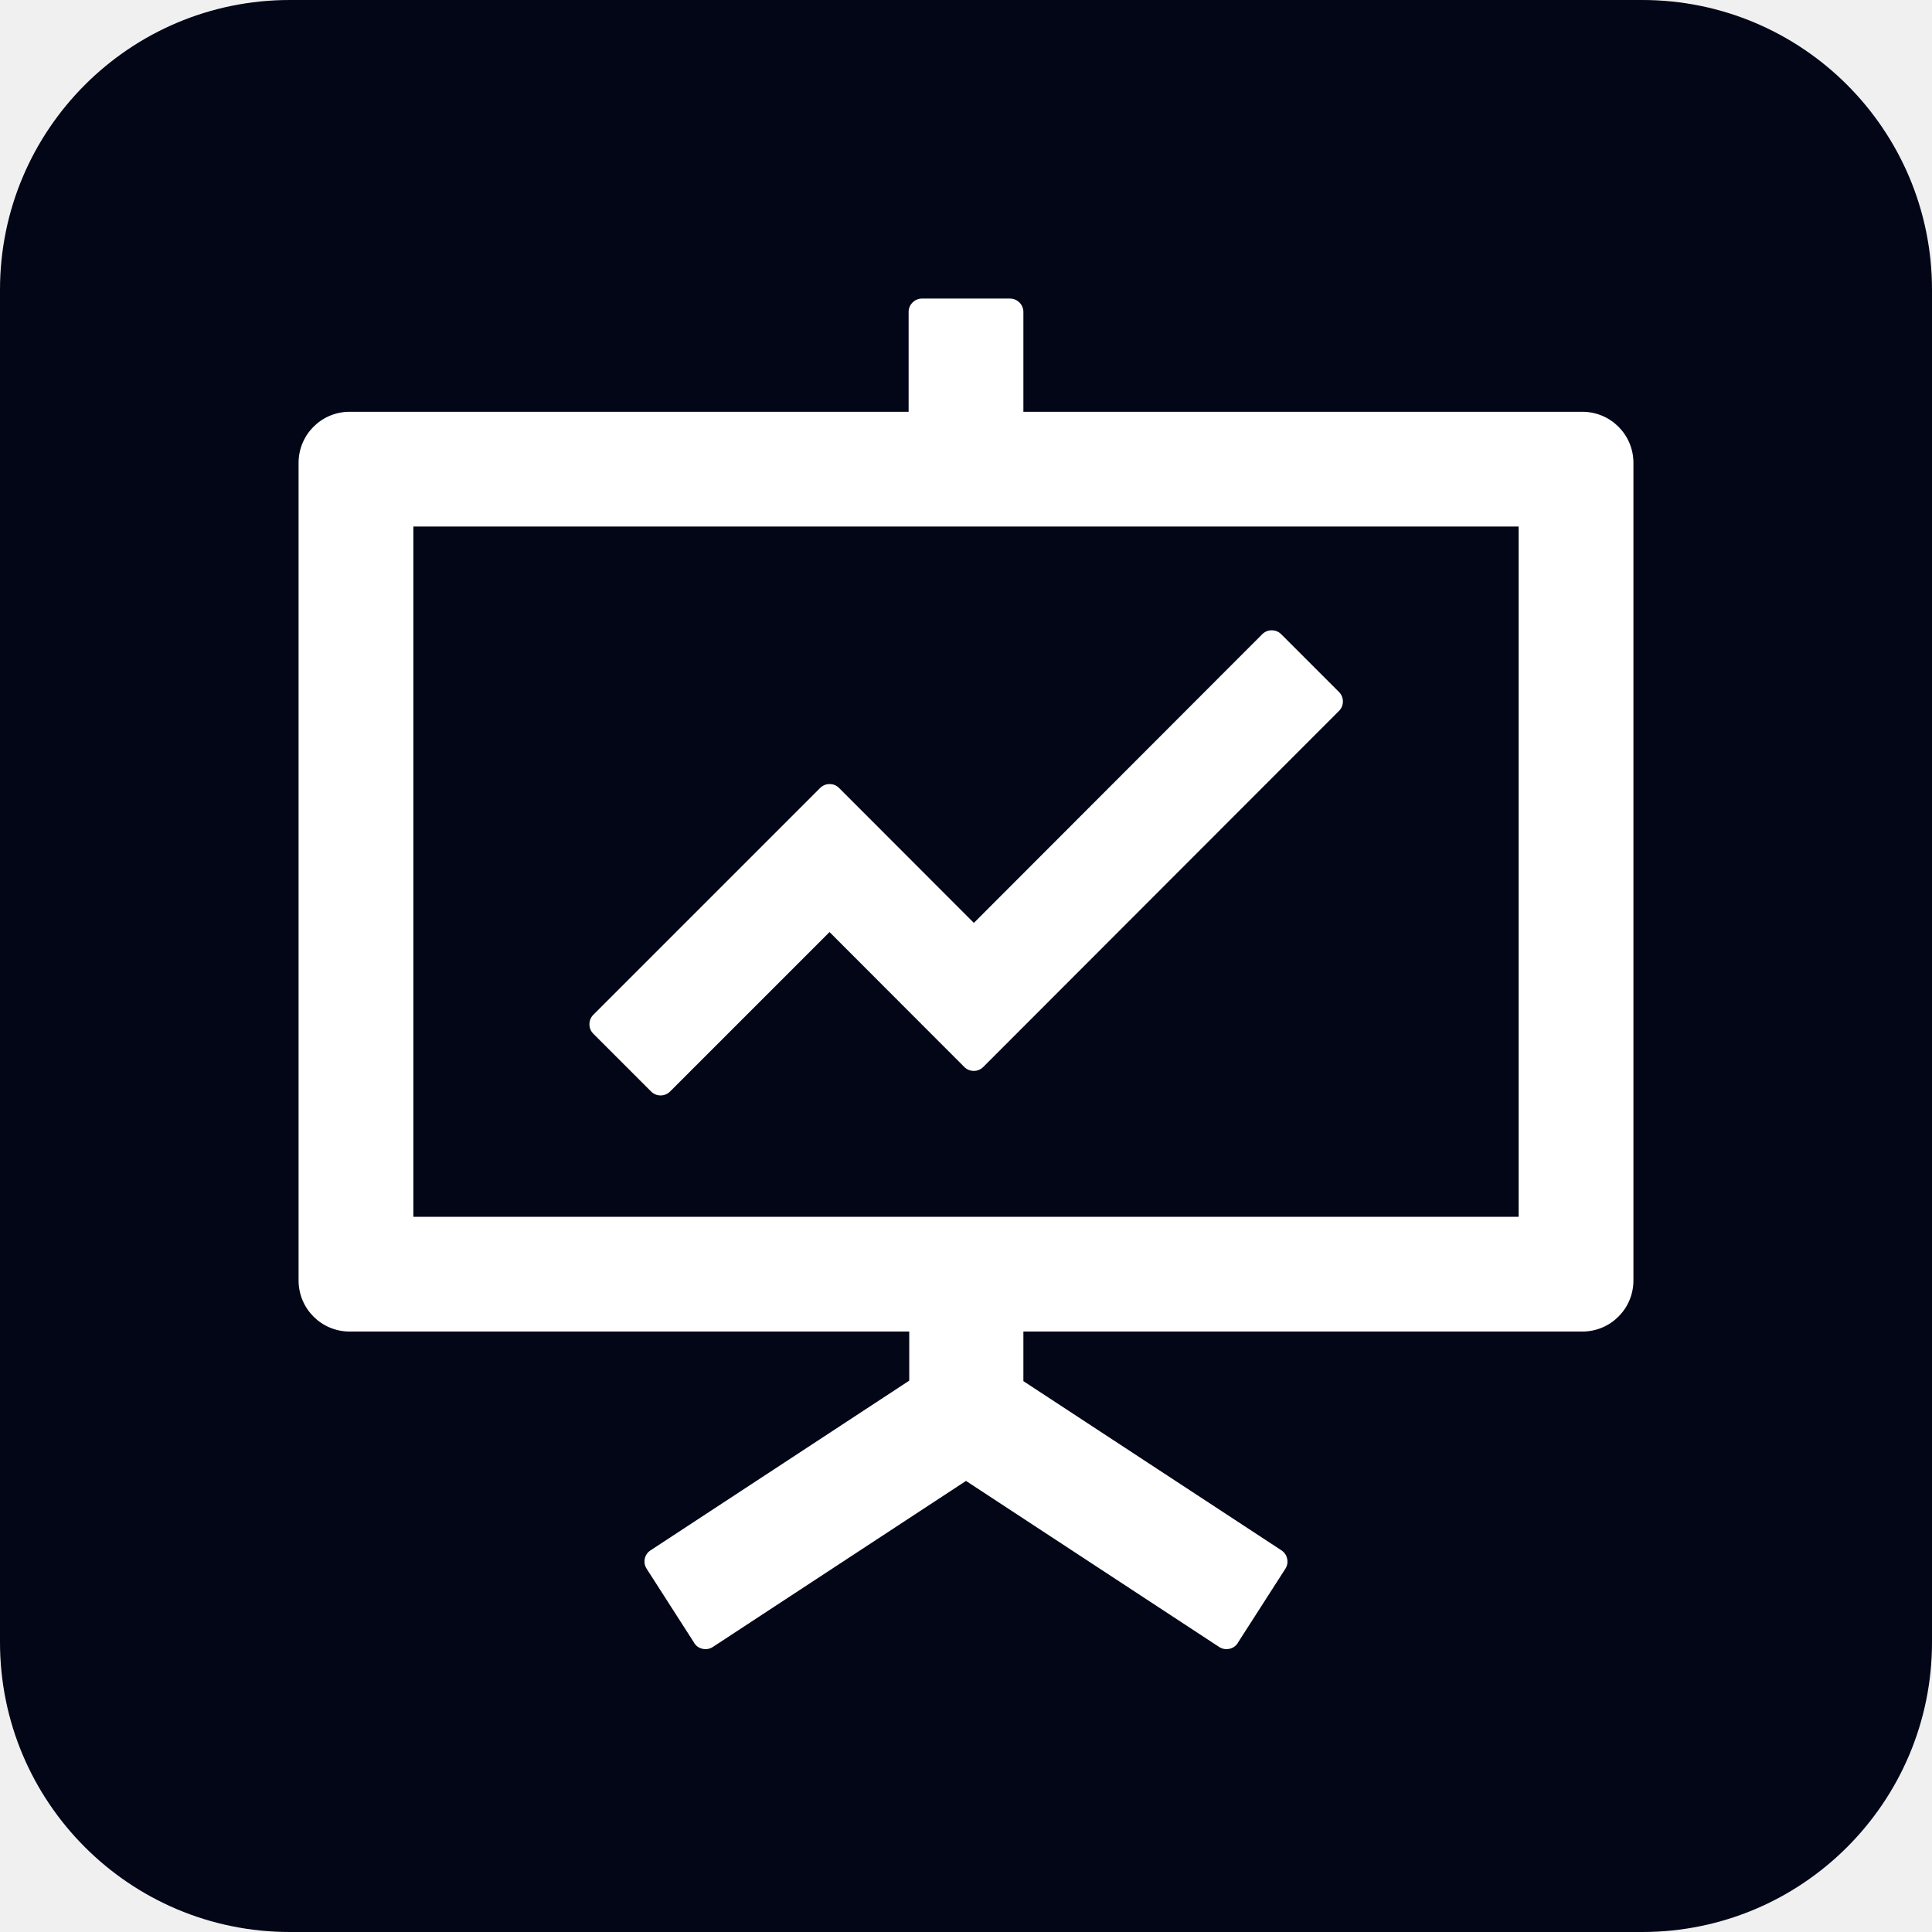
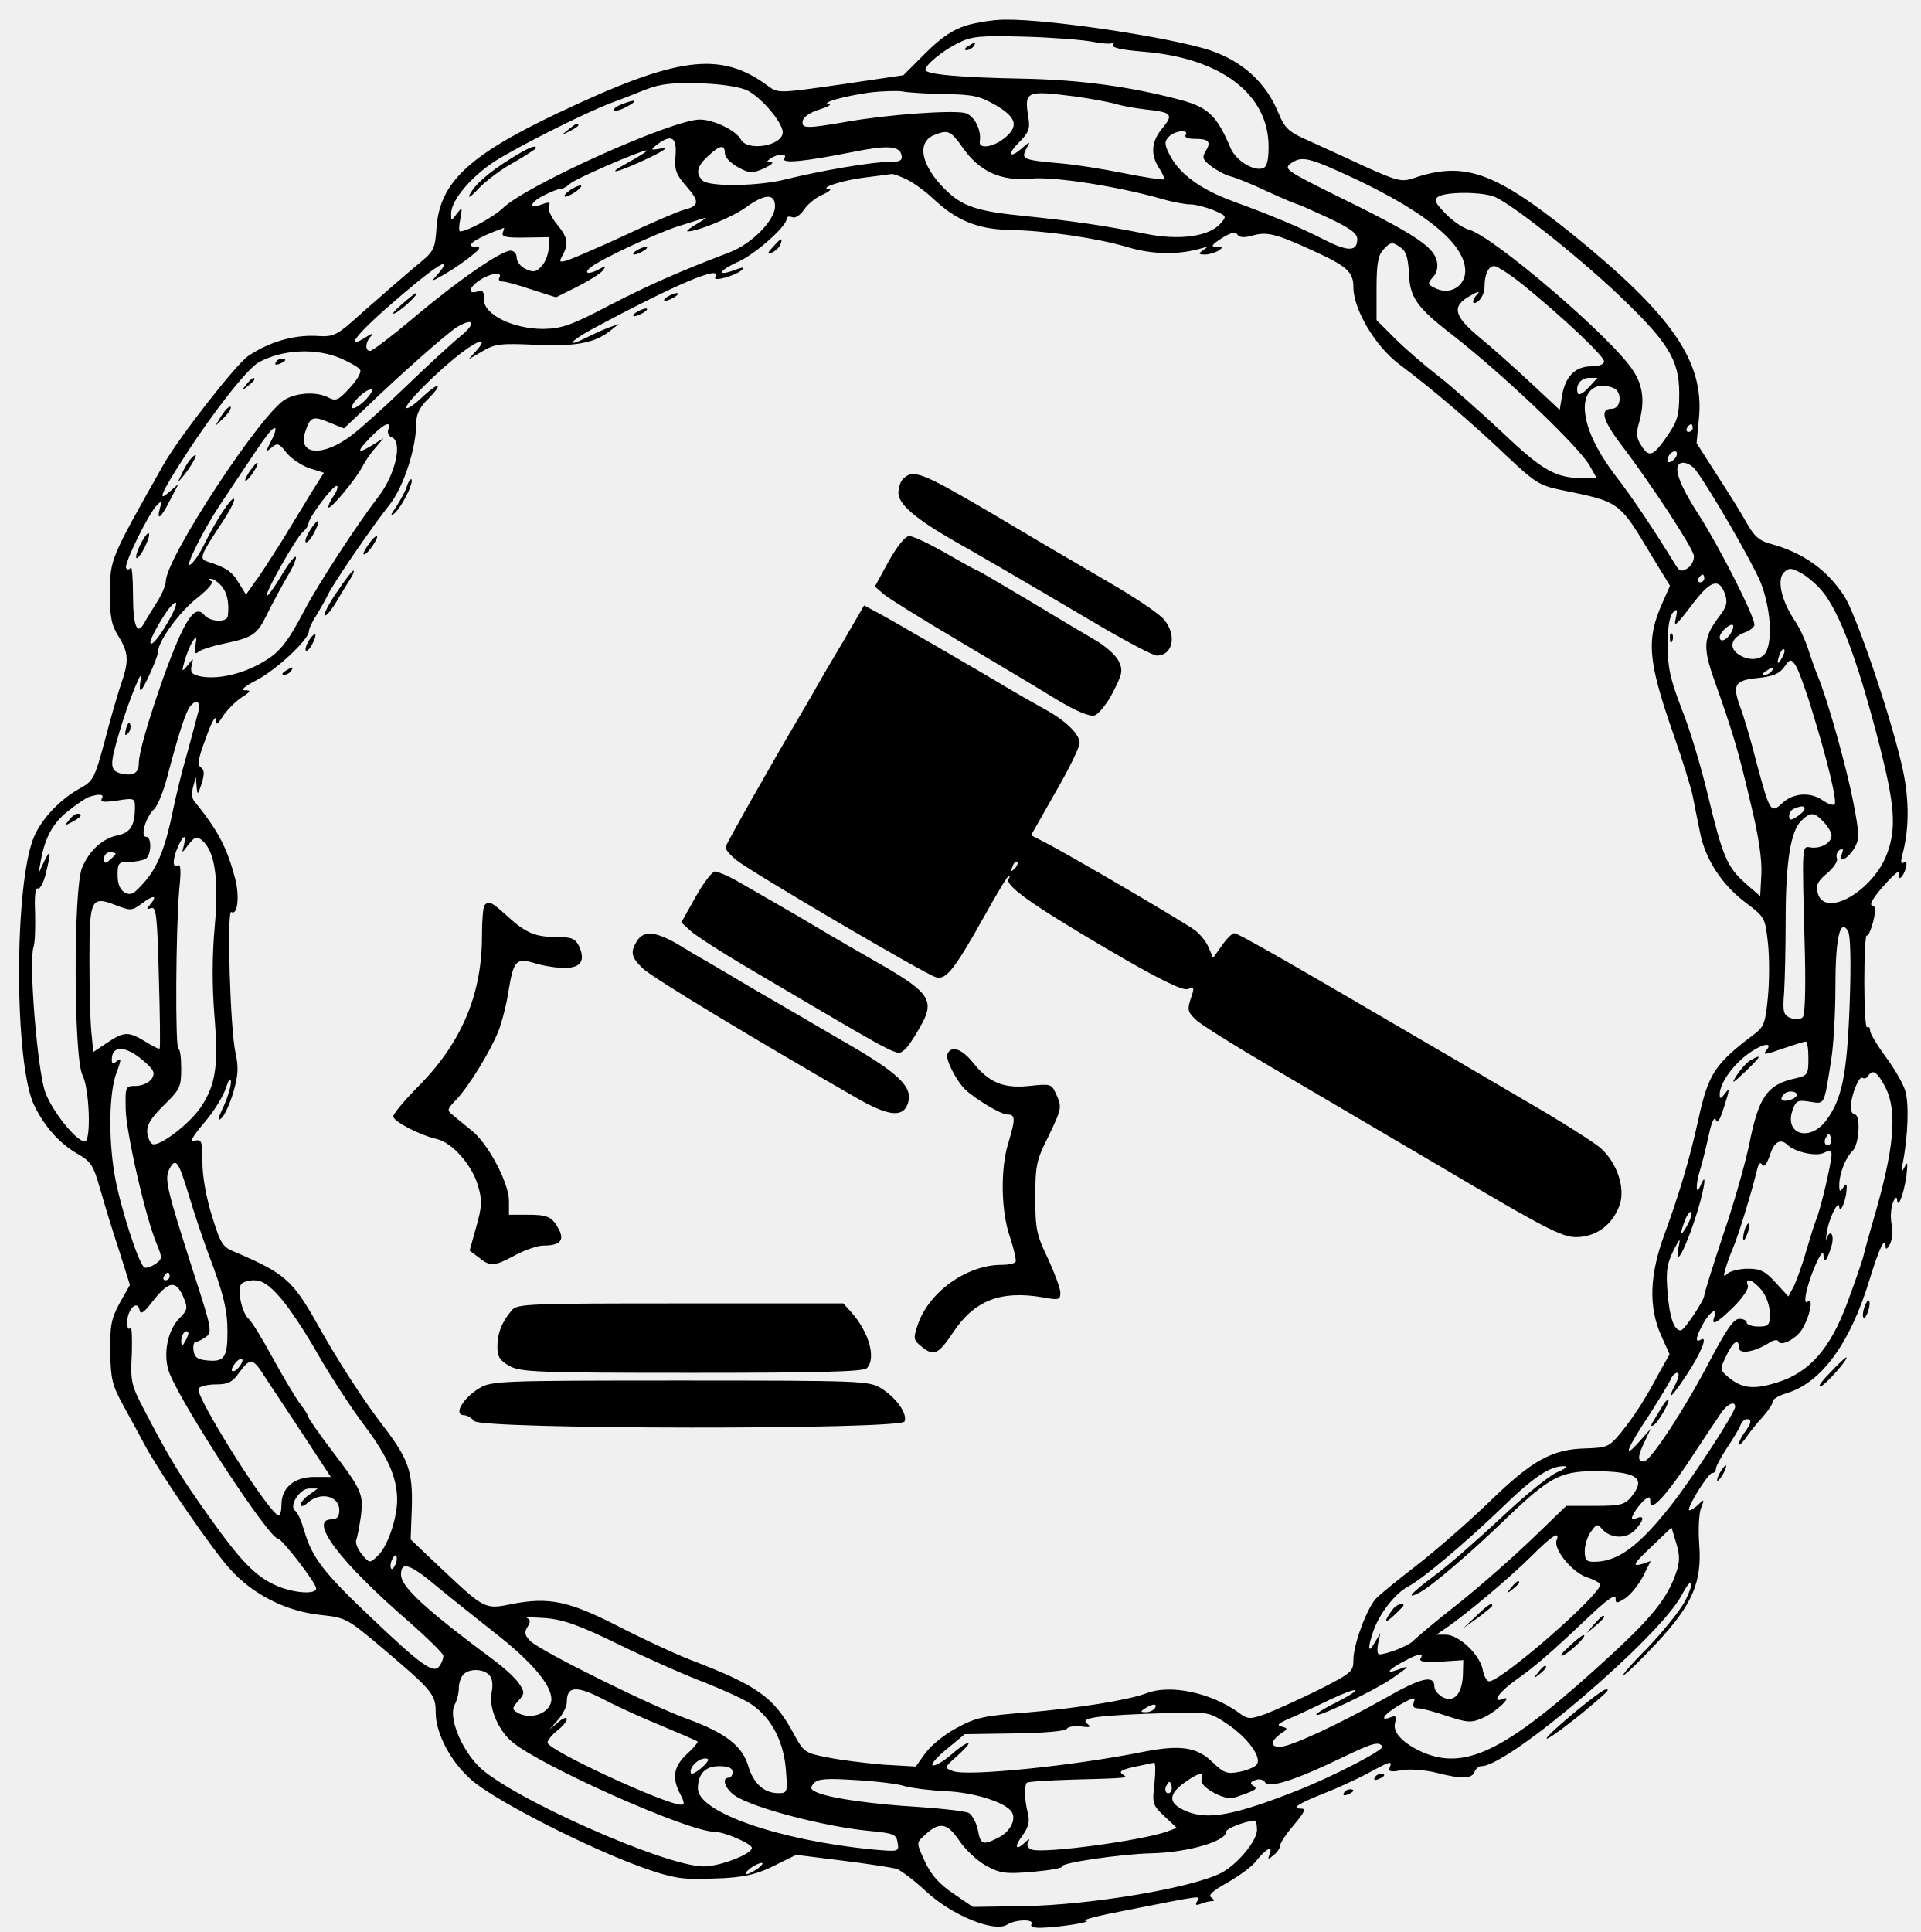
- <svg xmlns="http://www.w3.org/2000/svg" fill="#ffffff" height="40px" viewBox="-102.4 -102.4 1228.80 1228.80" className="icon" version="1.1" p-id="14137" xmlnsXlink="http://www.w3.org/1999/xlink" stroke="#ffffff">
-   <g id="SVGRepo_bgCarrier" stroke-width="0">
-     <rect x="-102.4" y="-102.4" width="1228.80" height="1228.80" rx="184.32" fill="#020617" strokeWidth="0" />
-   </g>
-   <g id="SVGRepo_tracerCarrier" stroke-linecap="round" stroke-linejoin="round" />
-   <g id="SVGRepo_iconCarrier">
-     <defs>
-       <style type="text/css" />
-     </defs>
-     <path d="M312.1 591.5c3.1 3.1 8.2 3.1 11.3 0l101.8-101.8 86.1 86.2c3.1 3.1 8.2 3.1 11.3 0l226.3-226.5c3.1-3.1 3.1-8.2 0-11.3l-36.8-36.8c-3.1-3.1-8.2-3.1-11.3 0L517 485.3l-86.1-86.2c-3.1-3.1-8.2-3.1-11.3 0L275.3 543.4c-3.1 3.1-3.1 8.2 0 11.3l36.8 36.8z" p-id="14138" />
-     <path d="M904 160H548V96c0-4.4-3.6-8-8-8h-56c-4.4 0-8 3.6-8 8v64H120c-17.7 0-32 14.3-32 32v520c0 17.7 14.3 32 32 32h356.4v32L311.6 884.1c-3.7 2.4-4.7 7.3-2.3 11l30.3 47.2v0.1c2.4 3.7 7.4 4.7 11.1 2.3L512 838.9l161.3 105.8c3.7 2.4 8.7 1.4 11.1-2.3v-0.1l30.3-47.2c2.4-3.7 1.3-8.6-2.3-11L548 776.3V744h356c17.7 0 32-14.3 32-32V192c0-17.7-14.3-32-32-32z m-40 512H160V232h704v440z" p-id="14139" />
+ <svg xmlns="http://www.w3.org/2000/svg" version="1.0" width="498pt" height="501pt" viewBox="0 0 498 501" preserveAspectRatio="xMidYMid meet">
+   <g transform="translate(0,501) scale(0.1,-0.1)" fill="#000000" stroke="none">
+     <path d="M2506 4944 c-35 -11 -65 -31 -106 -72 l-57 -57 -162 -24 c-162 -23 -163 -23 -189 -4 -124 92 -235 77 -547 -71 -231 -110 -305 -180 -313 -298 -4 -56 -6 -60 -56 -100 -28 -24 -86 -74 -129 -112 -77 -69 -78 -70 -130 -67 -58 2 -119 -16 -173 -52 -33 -23 -179 -210 -220 -282 -138 -244 -138 -245 -139 -330 0 -66 4 -86 23 -116 26 -43 27 -63 5 -126 -9 -26 -28 -93 -42 -147 -25 -92 -29 -101 -61 -119 -52 -28 -99 -77 -120 -123 -54 -117 -54 -599 0 -703 28 -56 66 -97 111 -123 35 -20 41 -29 59 -92 11 -39 33 -111 49 -159 l28 -89 -26 -46 c-22 -41 -26 -58 -25 -127 1 -71 5 -87 34 -140 18 -33 44 -80 57 -105 43 -78 170 -263 218 -317 59 -67 147 -112 238 -121 64 -7 68 -9 159 -86 130 -110 138 -120 138 -167 0 -54 39 -128 93 -175 56 -49 268 -159 412 -215 86 -33 123 -42 170 -41 110 0 150 7 205 35 l55 27 120 -15 c65 -8 128 -18 140 -21 11 -4 46 -30 77 -59 67 -62 177 -107 210 -86 22 14 72 15 63 1 -4 -6 7 -10 27 -9 47 1 137 16 113 18 -11 2 36 14 105 27 203 40 194 39 185 24 -6 -10 -4 -12 9 -7 10 4 23 7 29 7 8 0 7 3 -1 9 -10 6 2 17 41 39 30 17 63 41 73 54 26 33 46 44 37 21 -6 -16 -5 -16 10 -4 9 7 17 19 17 25 0 7 16 31 36 54 28 34 32 42 18 42 -27 0 -7 13 61 40 33 13 84 36 113 52 60 32 63 33 56 14 -4 -10 3 -12 33 -6 21 3 60 0 88 -7 66 -17 92 -16 99 2 3 8 11 15 18 15 71 0 462 335 519 443 28 53 36 39 9 -15 -12 -23 -56 -78 -98 -122 -43 -43 -70 -75 -61 -70 9 5 48 43 87 85 91 98 116 156 109 252 -3 38 -1 80 4 95 10 26 10 26 -10 7 -12 -10 -21 -14 -21 -10 0 15 51 95 60 95 6 0 10 5 10 11 0 6 13 30 28 53 15 22 31 49 35 58 3 10 11 18 17 18 14 0 12 -11 -5 -34 -8 -11 -15 -24 -15 -30 0 -6 7 1 17 14 9 14 29 39 44 55 15 17 27 35 26 40 -1 6 16 16 39 23 89 28 163 130 213 295 23 76 40 112 41 87 0 -11 3 -11 11 3 6 10 8 33 5 51 -4 18 -2 44 3 57 5 13 10 17 11 9 1 -28 17 11 24 60 4 34 3 40 -4 25 -9 -18 -10 -17 -6 5 15 76 17 160 7 192 -6 19 -29 59 -51 88 -22 30 -40 60 -40 67 0 8 -3 12 -8 9 -4 -2 -7 51 -7 119 0 68 3 121 6 119 4 -2 11 14 17 36 7 30 7 40 -3 42 -8 2 5 23 32 53 25 28 42 42 39 32 -3 -10 -2 -16 3 -13 5 3 11 15 14 26 3 13 1 18 -6 13 -7 -4 -8 2 -4 18 20 72 19 156 -3 244 -33 138 -118 385 -147 429 -44 68 -106 112 -188 135 -32 8 -45 20 -64 53 -13 24 -48 80 -78 126 l-53 83 6 63 c15 148 -69 269 -331 481 -201 161 -279 188 -412 142 -28 -9 -41 -6 -125 32 -51 24 -118 54 -148 68 -48 21 -58 31 -74 69 -32 79 -92 134 -176 163 -98 33 -419 82 -535 80 -27 0 -72 -7 -99 -15z m326 -42 c26 -5 50 -7 54 -3 4 3 4 1 1 -5 -4 -8 20 -13 78 -18 201 -16 325 -110 325 -246 0 -35 -4 -52 -14 -56 -24 -9 -70 19 -84 51 -38 89 -59 108 -142 129 -129 33 -252 49 -395 52 -163 3 -255 11 -255 23 0 13 45 50 86 70 34 17 56 19 169 16 72 -2 151 -8 177 -13z m-893 -127 c36 -18 91 -83 91 -108 0 -35 -92 -51 -109 -18 -13 23 -70 51 -106 51 -71 0 -447 -169 -510 -229 -25 -24 -93 -61 -112 -61 -3 0 -3 15 1 33 5 30 5 31 -9 13 -15 -20 -15 -20 -15 0 0 34 50 94 112 135 63 40 236 127 303 152 22 8 63 24 90 35 40 15 68 18 143 16 56 -2 104 -10 121 -19z m511 -9 c74 -1 91 -5 133 -29 54 -32 60 -55 21 -86 -29 -23 -66 -28 -63 -8 5 30 -14 67 -38 74 -35 8 -199 -4 -303 -22 -110 -19 -122 -19 -118 2 2 10 20 22 43 29 22 7 33 13 25 14 -24 3 40 21 105 30 33 4 71 5 85 3 14 -3 63 -6 110 -7z m337 -6 c43 -6 92 -15 108 -20 17 -5 51 -11 78 -14 66 -7 71 -13 42 -48 -29 -34 -32 -68 -9 -104 9 -13 15 -27 12 -29 -2 -2 -49 5 -104 16 -54 11 -126 22 -159 25 -102 9 -107 11 -94 37 12 21 11 21 -8 5 -34 -31 -43 -20 -11 12 26 26 30 36 25 66 -11 68 -6 70 120 54z m-290 -133 c43 -62 100 -88 179 -80 61 5 222 -20 338 -53 27 -8 60 -14 73 -14 13 0 40 -7 60 -15 35 -15 35 -16 18 -35 -30 -34 -109 -44 -195 -26 -105 21 -188 33 -314 46 -123 12 -160 25 -204 68 -63 62 -76 123 -29 142 36 14 42 12 74 -33z m578 33 c-4 -6 6 -10 23 -10 37 0 44 -7 29 -32 -10 -16 -8 -22 13 -38 14 -11 36 -23 50 -27 14 -3 58 -21 98 -40 39 -18 75 -33 78 -33 2 0 38 -16 79 -35 57 -27 75 -40 75 -55 0 -33 -24 -33 -87 -1 -60 31 -134 62 -238 100 -78 29 -132 67 -158 113 -17 31 -18 40 -7 52 14 17 55 22 45 6z m-1323 -54 c-3 -37 1 -48 28 -79 35 -40 34 -51 -6 -61 -15 -4 -83 -33 -153 -66 -69 -32 -137 -61 -149 -65 -21 -6 -23 -5 -13 13 17 31 13 47 -15 81 -14 17 -24 38 -20 46 4 11 0 12 -19 5 -36 -14 -31 6 7 24 17 9 36 16 41 16 6 0 18 6 26 14 16 14 183 86 198 86 4 -1 -17 -14 -47 -31 -67 -36 -30 -28 54 12 41 20 51 28 31 24 -28 -5 -29 -4 -11 10 37 28 52 20 48 -29z m128 6 c0 -10 15 -25 33 -35 31 -17 37 -17 68 -4 19 9 27 16 19 16 -13 1 -13 2 0 11 21 13 43 12 34 -1 -8 -14 53 -8 178 17 89 18 121 16 126 -8 3 -15 -4 -18 -35 -18 -42 0 -177 -23 -265 -45 -70 -18 -199 -20 -216 -3 -19 19 -14 37 14 63 32 30 44 31 44 7z m1635 -66 c187 -89 285 -170 285 -239 0 -38 -38 -62 -74 -46 -24 11 -25 13 -10 30 11 12 14 27 10 43 -9 38 -62 72 -275 176 -112 56 -121 62 -105 75 30 22 46 18 169 -39z m-1162 -2 c18 -9 48 -31 67 -49 59 -56 115 -79 194 -81 100 -2 229 -21 311 -45 66 -20 136 -20 194 -2 14 4 14 3 1 -6 -13 -9 -12 -11 5 -11 11 0 27 5 35 10 12 8 12 10 -5 10 -16 0 -13 5 13 22 24 15 36 18 41 10 5 -8 17 -9 39 -3 37 11 61 5 157 -39 88 -40 105 -55 105 -95 0 -57 56 -152 118 -199 87 -65 190 -153 278 -237 74 -70 87 -78 140 -89 156 -32 152 -28 238 -172 l47 -77 -19 -43 c-43 -96 -39 -150 28 -342 23 -65 45 -137 50 -160 4 -22 13 -65 19 -95 14 -71 58 -137 120 -183 48 -36 49 -39 56 -103 4 -36 4 -99 0 -140 -6 -65 -10 -77 -33 -95 -104 -78 -121 -103 -147 -221 -22 -102 -51 -198 -88 -299 -39 -105 -42 -189 -9 -263 l22 -49 -26 -46 c-38 -72 -65 -113 -100 -157 -31 -37 -35 -39 -91 -41 -88 -2 -139 -30 -252 -140 -55 -53 -140 -127 -188 -164 -48 -37 -96 -76 -105 -86 -24 -27 -58 -119 -58 -158 0 -31 -4 -34 -92 -79 -51 -25 -113 -53 -137 -62 -40 -14 -45 -14 -70 5 -72 51 -177 73 -238 49 -47 -18 -181 -39 -312 -50 -108 -8 -131 -13 -180 -40 -31 -16 -67 -46 -81 -65 l-25 -35 -85 5 c-47 4 -112 12 -145 19 -58 11 -61 14 -87 62 -51 94 -93 124 -268 191 -41 16 -125 55 -187 87 -127 65 -179 76 -273 58 -73 -15 -72 -15 -186 92 l-79 75 3 80 c3 95 -8 127 -71 210 -55 71 -122 175 -176 272 -62 110 -84 129 -211 183 -33 13 -38 22 -60 93 -15 48 -25 103 -25 140 0 55 -2 60 -20 56 -14 -4 -7 9 25 47 25 29 50 70 56 90 7 21 12 28 13 16 0 -11 -8 -40 -19 -64 -15 -31 -16 -40 -6 -31 8 6 22 37 31 67 13 45 14 65 6 102 -14 60 -23 374 -11 366 16 -10 22 40 10 86 -21 81 -44 125 -108 204 -4 6 -5 21 -1 35 l7 25 2 -25 c2 -23 3 -22 13 8 8 26 7 36 -2 42 -10 6 -7 23 13 76 13 38 25 60 26 49 0 -17 3 -16 19 9 10 15 32 37 47 47 25 16 26 19 9 19 -12 0 -1 10 30 26 52 27 134 104 136 126 0 7 9 27 20 43 10 17 23 39 28 50 12 27 114 177 162 237 37 48 69 147 69 216 0 18 10 38 30 57 16 16 28 31 25 34 -3 2 -21 -11 -40 -29 -19 -18 -37 -31 -41 -28 -7 8 82 97 144 144 48 36 68 38 36 3 l-19 -21 36 21 c32 19 47 21 135 17 105 -5 155 4 195 35 l24 19 -25 -9 c-14 -5 -40 -17 -58 -26 -55 -28 -46 -11 11 20 219 118 344 171 322 136 -7 -13 55 5 69 19 8 8 3 8 -18 0 -48 -18 -43 -2 6 20 45 19 128 93 128 112 0 6 6 8 14 5 9 -4 21 5 31 19 9 14 31 32 48 39 18 8 25 15 17 15 -29 2 36 23 95 30 33 4 64 8 68 9 4 0 22 -6 40 -15z m1522 -44 c42 -16 212 -150 322 -254 129 -123 158 -169 158 -256 0 -56 -4 -71 -30 -109 -37 -54 -48 -59 -68 -27 -13 19 -14 32 -7 57 16 55 12 97 -14 137 -52 83 -366 352 -428 367 -14 4 -41 22 -59 41 -28 29 -31 36 -19 44 20 13 112 13 145 0z m-1865 -25 c0 -36 -60 -97 -117 -119 -136 -52 -208 -84 -313 -138 -99 -52 -123 -60 -171 -61 -78 0 -154 37 -154 76 1 21 -3 26 -17 21 -26 -8 -22 11 7 30 27 18 60 22 50 6 -3 -5 0 -10 8 -10 7 0 42 -9 76 -21 l63 -20 54 27 c30 15 60 34 67 42 10 13 9 14 -11 3 -26 -14 -40 -10 -20 6 30 23 170 88 229 107 24 7 53 17 64 20 11 4 4 -2 -15 -13 -19 -11 -31 -20 -27 -21 24 -1 117 37 151 62 50 36 76 37 76 3z m-706 -68 c-4 -11 9 -14 58 -13 l63 1 -2 -29 c-1 -16 -9 -37 -19 -47 -13 -14 -20 -16 -40 -7 -13 6 -24 19 -24 30 0 10 -7 18 -16 18 -25 0 -140 -80 -251 -174 -56 -47 -107 -86 -113 -86 -14 0 -13 23 3 39 6 8 0 6 -15 -4 -53 -33 -28 3 50 72 121 107 190 154 135 89 -16 -17 -14 -17 22 4 22 13 53 34 68 47 23 18 25 23 11 23 -34 0 2 24 73 49 1 1 0 -5 -3 -12z m2330 -40 c13 -9 18 -28 20 -65 2 -63 20 -89 112 -160 130 -101 328 -289 357 -340 l18 -32 -33 0 c-73 0 -107 19 -211 118 -57 53 -132 120 -167 147 -36 28 -86 71 -112 97 l-48 48 0 82 c0 62 4 86 17 100 19 21 24 22 47 5z m314 -94 c101 -82 212 -186 212 -200 0 -8 -13 -13 -33 -13 -42 0 -68 -27 -76 -77 l-6 -36 -76 71 c-42 39 -101 92 -133 118 -66 55 -72 80 -23 107 17 10 26 13 20 6 -18 -18 -16 -34 2 -19 8 7 15 23 15 35 0 33 10 55 25 55 8 0 40 -21 73 -47z m-2755 -136 c-21 -17 -83 -74 -138 -127 -55 -53 -119 -111 -142 -128 -75 -58 -143 -53 -121 9 13 39 20 41 63 23 l37 -15 52 49 c93 90 211 194 240 213 46 28 52 10 9 -24z m-310 -56 c25 -11 48 -24 51 -30 4 -6 -8 -27 -27 -47 -29 -32 -36 -35 -55 -25 -29 15 -77 14 -111 -4 -60 -31 -311 -412 -311 -473 0 -9 -10 -33 -22 -52 -12 -19 -27 -43 -33 -54 -19 -36 -30 -11 -30 71 0 44 -3 77 -6 71 -4 -6 -9 -6 -12 -1 -6 10 58 141 80 163 13 13 14 13 8 -7 -10 -37 3 -26 26 20 l22 42 -22 -19 c-35 -32 -24 -5 39 92 74 115 163 228 192 243 62 33 147 37 211 10z m3236 -77 c-13 -14 -25 -20 -27 -14 -7 20 7 40 29 40 l22 0 -24 -26z m65 0 c24 -9 21 -54 -4 -54 -31 0 -24 -29 22 -90 81 -106 188 -270 191 -291 1 -12 -6 -26 -17 -33 -15 -9 -20 -8 -30 8 -55 90 -116 181 -153 228 -55 72 -82 132 -83 180 0 47 30 69 74 52z m-3236 -31 c-15 -15 -30 -24 -34 -21 -8 8 32 48 48 48 7 0 0 -12 -14 -27z m59 -77 c-3 -8 1 -17 9 -20 29 -11 10 -97 -36 -156 -52 -67 -155 -225 -189 -290 -49 -93 -68 -115 -120 -143 -51 -27 -109 -39 -151 -31 -22 5 -27 10 -23 28 5 21 5 21 -10 1 -16 -19 -16 -18 -8 12 5 17 14 40 21 50 10 16 11 14 7 -10 -3 -20 -1 -25 8 -17 6 5 36 15 66 21 75 16 86 23 112 77 13 26 36 69 51 95 16 26 26 50 23 53 -3 3 -20 -19 -38 -50 -18 -30 -35 -53 -37 -51 -6 6 76 151 93 165 8 7 15 17 15 22 0 15 62 98 73 98 5 0 2 -12 -8 -26 -9 -14 -15 -27 -13 -30 6 -5 72 75 88 106 7 14 22 36 34 49 l21 25 -27 -17 c-42 -26 -45 -20 -8 18 35 36 56 46 47 21z m3383 4 c0 -5 -5 -10 -11 -10 -5 0 -7 5 -4 10 3 6 8 10 11 10 2 0 4 -4 4 -10z m-3686 -32 c-16 -31 -16 -32 0 -19 15 13 20 12 39 -13 12 -15 39 -33 59 -40 l38 -12 -33 -52 c-17 -29 -52 -85 -76 -125 -25 -39 -55 -87 -69 -105 l-24 -34 -19 31 c-17 29 -34 40 -82 55 -21 7 -17 17 41 104 19 29 32 55 29 58 -6 7 -48 -57 -79 -121 -12 -24 -28 -47 -36 -50 -12 -5 36 92 78 155 9 14 36 54 60 90 61 92 74 109 83 110 4 0 0 -15 -9 -32z m3644 -40 c-2 -6 -10 -14 -16 -16 -7 -2 -10 2 -6 12 7 18 28 22 22 4z m48 -35 c36 -46 148 -240 170 -293 25 -63 32 -147 14 -181 -12 -22 -47 -24 -74 -4 -23 18 -15 42 19 55 14 5 25 14 25 20 0 23 -90 200 -143 283 -58 89 -72 137 -41 137 9 0 23 -8 30 -17z m329 -315 c46 -55 93 -181 150 -403 39 -154 43 -211 20 -276 -35 -99 -164 -173 -181 -104 -5 19 0 30 24 50 17 14 29 32 26 39 -3 8 0 17 7 22 9 5 10 2 6 -10 -11 -27 15 -14 33 16 13 23 12 37 -4 120 -18 91 -66 263 -91 323 -7 17 -18 48 -25 70 -7 22 -22 56 -35 75 -35 52 -47 106 -29 125 13 13 19 13 43 0 16 -8 41 -29 56 -47z m-305 32 c0 -5 -5 -10 -11 -10 -5 0 -7 5 -4 10 3 6 8 10 11 10 2 0 4 -4 4 -10z m-3846 -19 c15 -17 21 -44 17 -78 -2 -18 -46 -16 -61 2 -25 30 -52 -12 -107 -164 -39 -111 -63 -194 -63 -221 0 -25 -15 -33 -46 -26 -30 8 -30 22 -3 112 23 78 63 175 54 132 -3 -16 -3 -28 0 -28 6 0 45 86 45 100 0 27 55 103 101 139 30 24 44 41 37 44 -7 3 -8 6 -2 6 6 1 18 -7 28 -18z m3900 -22 c7 -22 4 -33 -17 -60 -39 -52 -41 -77 -12 -160 50 -141 63 -185 94 -317 22 -89 31 -151 29 -189 l-3 -57 -38 33 c-48 43 -59 69 -97 226 -17 72 -47 173 -68 225 -30 78 -37 108 -37 167 0 48 5 76 14 85 11 11 12 8 7 -16 -6 -24 1 -18 40 33 50 67 72 74 88 30z m-4039 -73 c-25 -43 -45 -65 -45 -51 0 10 32 67 49 88 26 31 23 9 -4 -37z m4055 -26 c-11 -20 -30 -28 -30 -12 0 11 22 32 32 32 5 0 4 -9 -2 -20z m131 -67 c-12 -20 -14 -14 -5 12 4 9 9 14 11 11 3 -2 0 -13 -6 -23z m77 -131 c41 -132 67 -240 60 -248 -4 -3 -17 1 -30 10 -32 23 -77 20 -105 -6 -31 -29 -33 -24 -68 106 -14 56 -33 120 -42 143 -21 58 -14 69 47 75 38 4 55 11 67 28 15 21 17 22 29 6 7 -10 26 -61 42 -114z m-103 98 c-3 -5 -12 -10 -18 -10 -7 0 -6 4 3 10 19 12 23 12 15 0z m-4081 -107 c-4 -16 -17 -64 -29 -108 -13 -44 -28 -107 -35 -140 -20 -100 -40 -152 -75 -192 -28 -32 -36 -36 -52 -27 -12 7 -18 23 -18 45 0 31 3 34 30 34 17 0 36 4 43 8 15 10 16 57 1 57 -16 0 -1 51 20 71 10 9 25 47 35 85 27 103 47 167 59 182 17 21 28 13 21 -15z m-250 -224 c-5 -9 6 -10 40 -5 43 7 46 6 46 -16 0 -48 -11 -67 -44 -74 -40 -8 -74 -39 -93 -84 -23 -53 -22 -494 1 -538 18 -34 23 -172 6 -172 -22 0 -86 80 -103 129 -20 57 -43 339 -30 375 4 12 5 52 4 90 -2 43 1 66 7 62 5 -3 15 14 21 39 14 57 13 67 -5 30 l-14 -30 6 34 c11 60 32 98 71 128 21 17 45 33 53 36 26 9 42 8 34 -4z m4416 -27 c0 -4 -9 -13 -20 -20 -16 -10 -20 -10 -20 2 0 8 6 17 13 19 19 8 27 8 27 -1z m50 -34 c11 -12 20 -27 20 -34 0 -19 -25 -34 -51 -32 -27 3 -26 24 -18 -279 2 -94 0 -156 -6 -161 -6 -6 -19 -6 -31 -2 -19 8 -21 15 -17 67 2 32 4 117 4 188 0 150 13 229 40 256 24 24 34 24 59 -3z m-4253 -60 c-6 -22 -6 -22 12 2 16 20 21 22 35 11 33 -28 44 -98 33 -223 -7 -77 -7 -154 -1 -230 11 -131 4 -180 -35 -239 -29 -43 -106 -102 -125 -96 -6 2 -12 15 -14 29 -2 20 8 37 42 71 43 42 46 48 46 96 0 28 -3 51 -7 51 -9 0 -7 312 2 414 5 48 4 66 -4 62 -14 -9 -14 16 1 49 14 31 22 33 15 3z m-177 -22 c0 -2 -7 -9 -15 -16 -12 -10 -15 -10 -15 4 0 9 7 16 15 16 8 0 15 -2 15 -4z m90 -131 c-11 -13 -10 -14 2 -10 13 5 16 -19 20 -177 3 -101 4 -185 2 -187 -2 -2 -18 6 -37 18 -44 27 -56 26 -99 -3 l-36 -24 -5 52 c-3 28 -5 113 -5 189 0 157 4 165 70 139 37 -14 40 -14 66 5 30 23 42 22 22 -2z m4407 -259 c-7 -185 -20 -247 -62 -303 -44 -56 -110 -33 -85 31 8 22 13 24 44 19 39 -6 36 -12 55 108 6 36 11 121 11 188 0 128 12 182 33 146 6 -12 8 -79 4 -189z m-107 -140 c0 -42 -2 -45 -32 -52 -75 -16 -97 -47 -122 -174 -10 -47 -39 -151 -67 -232 -27 -81 -49 -152 -49 -157 0 -13 -52 -91 -61 -91 -17 0 -29 32 -34 96 -5 57 -2 76 14 109 18 36 20 37 14 10 -10 -53 13 -15 41 68 25 74 36 140 16 92 -12 -28 -13 3 -1 41 5 16 15 55 22 88 8 37 15 52 19 42 4 -12 11 0 22 36 14 43 14 49 3 34 -12 -16 -15 -17 -15 -4 0 27 30 71 68 101 39 30 74 38 52 12 -9 -11 -1 -10 41 5 30 10 57 19 62 19 4 1 7 -19 7 -43z m-4320 -5 c29 -25 33 -32 24 -48 -7 -10 -23 -18 -40 -19 -29 0 -29 0 -28 -60 1 -60 52 -284 81 -351 14 -34 14 -38 -3 -50 -10 -7 -23 -12 -29 -10 -14 5 -64 159 -78 242 -16 96 -14 211 5 263 13 34 13 40 2 31 -11 -9 -14 -8 -14 3 0 38 35 37 80 -1z m4520 -71 c31 -62 23 -158 -32 -345 -11 -38 -23 -81 -26 -95 -4 -14 -22 -67 -41 -118 -44 -119 -98 -181 -182 -207 -61 -19 -91 -16 -127 14 -22 19 -22 20 -5 55 17 37 33 47 33 21 0 -18 40 -11 77 12 11 8 23 10 25 5 5 -15 45 5 61 30 20 32 31 82 16 73 -8 -6 -9 2 -4 26 11 48 43 118 44 95 1 -25 9 -16 21 23 8 29 -3 46 -13 19 -2 -7 -2 1 1 17 5 36 31 87 32 65 2 -21 18 19 19 45 1 17 -1 17 -9 5 -8 -12 -10 -11 -10 7 0 29 16 71 35 89 17 17 21 94 5 94 -5 0 -10 8 -10 19 0 29 21 82 30 76 5 -3 11 -1 15 5 12 19 24 10 45 -30z m-230 -19 c0 -5 -9 -11 -20 -14 -20 -5 -26 3 -13 16 9 10 33 8 33 -2z m86 -128 c-10 -10 -19 5 -10 18 6 11 8 11 12 0 2 -7 1 -15 -2 -18z m-110 -2 c20 -19 76 -31 95 -20 15 7 19 6 19 -5 0 -20 -28 -141 -40 -169 -5 -12 -16 -49 -26 -82 -9 -33 -24 -73 -31 -89 l-15 -28 -33 36 c-27 30 -40 36 -72 36 -21 0 -45 -6 -52 -12 -11 -11 -12 -8 -6 12 4 14 13 39 20 55 13 30 48 144 61 198 4 19 9 25 14 17 5 -8 12 1 20 24 11 35 27 45 46 27z m-4146 -131 c12 -41 35 -109 50 -150 40 -105 50 -147 50 -205 0 -65 -9 -77 -51 -73 -26 2 -35 8 -37 26 -2 12 1 22 5 22 5 0 17 6 27 13 17 12 15 22 -32 167 -71 222 -76 243 -62 270 16 29 23 19 50 -70z m3886 -77 c-18 -33 -21 -26 -6 13 6 15 13 24 16 21 3 -3 -1 -18 -10 -34z m-3936 -133 c0 -5 -5 -10 -11 -10 -5 0 -7 5 -4 10 3 6 8 10 11 10 2 0 4 -4 4 -10z m286 -54 c22 -24 68 -93 102 -154 35 -60 89 -142 119 -181 59 -79 83 -133 83 -190 0 -50 -26 -125 -52 -147 -19 -18 -20 -18 -39 5 -11 13 -18 30 -15 38 3 7 8 35 12 61 7 58 3 68 -78 174 -32 42 -58 80 -58 83 0 4 -11 21 -24 38 -13 18 -44 71 -70 118 -26 48 -53 92 -61 99 -17 14 -30 73 -20 89 3 6 19 11 34 11 21 0 39 -12 67 -44z m3843 18 c12 -15 21 -41 21 -60 0 -31 -3 -34 -30 -34 -16 0 -30 5 -30 10 0 6 -9 10 -19 10 -15 0 -33 -27 -73 -102 -68 -131 -158 -268 -175 -268 -17 0 -16 14 3 53 l15 32 -31 -35 c-43 -48 -31 -16 28 72 26 41 51 82 55 91 3 9 11 17 17 17 6 0 4 -12 -5 -30 -24 -46 -11 -36 28 23 37 55 58 105 38 93 -16 -10 -13 8 7 43 17 31 39 43 28 16 -9 -25 6 -17 50 26 24 24 40 48 37 55 -9 24 14 15 36 -12z m-4094 -16 c13 -31 12 -35 -12 -59 -30 -33 -41 -96 -23 -141 36 -89 258 -428 281 -428 10 0 99 -115 99 -129 0 -17 -61 -12 -105 8 -53 24 -91 63 -174 180 -71 99 -105 155 -167 275 -34 65 -36 74 -32 147 1 42 0 72 -4 66 -5 -7 -8 -1 -8 14 0 33 26 60 32 32 2 -13 11 -8 36 25 40 50 58 53 77 10z m6 -115 c-8 -15 -10 -15 -11 -2 0 17 10 32 18 25 2 -3 -1 -13 -7 -23z m139 -68 c-7 -9 -15 -13 -18 -10 -3 2 1 11 8 20 7 9 15 13 18 10 3 -2 -1 -11 -8 -20z m55 -7 c8 -13 53 -80 99 -150 l84 -128 -43 0 c-52 0 -85 -28 -85 -72 0 -15 -3 -28 -7 -28 -23 1 -219 312 -208 329 3 6 24 11 45 11 32 0 43 6 60 30 26 36 34 37 55 8z m3825 -96 c0 -15 -106 -178 -165 -254 -84 -107 -139 -148 -201 -148 -20 0 -24 5 -24 28 0 15 7 38 16 50 14 20 18 21 27 9 22 -27 64 -29 87 -5 24 26 26 40 4 31 -14 -5 -15 -3 -6 14 6 11 18 25 26 33 14 10 16 10 16 -6 0 -28 46 23 113 126 31 47 63 95 72 108 16 22 35 30 35 14z m-462 -170 c-21 -9 -86 -62 -144 -117 -59 -55 -135 -122 -170 -148 -66 -49 -81 -67 -41 -46 31 17 128 99 227 195 107 102 136 118 220 119 114 0 141 -17 101 -66 -17 -21 -28 -24 -94 -24 l-75 0 -88 -85 c-49 -47 -136 -124 -194 -170 -58 -45 -109 -89 -115 -95 -10 -12 -68 -35 -88 -35 -5 0 -6 12 -3 28 l6 27 -15 -25 c-17 -30 -19 -15 -3 31 15 44 56 97 90 115 37 19 148 113 243 204 81 79 124 108 160 108 13 0 6 -6 -17 -16z m-3236 -58 c-12 -8 -22 -20 -22 -26 0 -6 8 -4 18 5 33 30 82 18 82 -19 0 -17 -6 -24 -20 -24 -61 0 20 -109 198 -263 50 -44 92 -85 92 -91 0 -6 -4 -18 -10 -26 -14 -22 -46 0 -176 124 -124 117 -155 157 -175 227 -7 24 -17 47 -23 51 -18 12 11 58 36 58 l22 0 -22 -16z m3544 -205 c-22 -63 -62 -113 -165 -208 -268 -247 -375 -303 -489 -256 -52 23 -81 52 -74 77 4 17 2 20 -11 15 -33 -13 -16 10 25 33 34 19 40 20 35 7 -4 -12 -1 -17 11 -17 9 0 43 -9 75 -20 51 -17 63 -18 90 -6 35 14 86 63 54 50 -30 -11 -9 19 35 50 51 36 90 70 185 160 48 46 73 64 73 52 0 -15 2 -15 26 0 14 10 34 35 45 56 l20 40 -20 -7 c-31 -9 -26 -1 27 49 l47 45 12 -40 c10 -33 10 -49 -1 -80z m-309 87 c-9 -23 40 -83 78 -96 19 -6 35 -15 35 -19 0 -28 -257 -251 -288 -251 -6 0 -14 14 -17 32 -9 39 -61 88 -95 89 l-25 0 25 17 c54 37 168 133 220 185 55 55 77 69 67 43z m-3011 -62 c-4 -9 -9 -15 -11 -12 -3 3 -3 13 1 22 4 9 9 15 11 12 3 -3 3 -13 -1 -22z m106 -57 c35 -29 103 -83 151 -121 94 -73 147 -135 147 -172 0 -36 -54 -57 -90 -34 -12 7 -12 12 4 29 17 19 17 23 3 44 -8 13 -36 39 -61 58 -183 136 -246 194 -246 226 0 35 23 28 92 -30z m474 -152 c72 -35 173 -80 224 -99 50 -20 105 -45 121 -57 50 -35 81 -95 87 -166 5 -61 4 -63 -19 -63 -37 0 -64 24 -78 69 -15 53 -59 87 -157 123 -97 35 -381 176 -408 202 -15 15 -17 23 -8 37 8 13 8 19 -1 23 -7 3 15 2 48 0 47 -4 89 -19 191 -69z m2078 -36 c-4 -8 11 -10 52 -8 l59 4 -1 -38 c-2 -50 -23 -73 -53 -58 -11 7 -21 18 -21 27 0 32 -34 24 -130 -31 -121 -68 -244 -125 -271 -125 -25 0 -24 15 2 34 20 13 20 14 2 19 -13 3 -8 8 22 21 22 9 68 31 103 48 78 37 93 32 17 -7 -31 -15 -54 -30 -51 -32 6 -6 150 63 194 93 49 34 52 37 17 24 -36 -13 -23 2 20 24 35 19 49 20 39 5z m-2414 -44 c7 -8 9 -26 5 -44 -8 -37 16 -96 52 -127 72 -62 458 -234 525 -234 26 0 98 -31 98 -42 0 -16 -83 -48 -125 -48 -100 0 -507 181 -585 261 -46 48 -77 127 -61 158 6 11 11 30 11 43 0 13 5 29 12 36 16 16 53 15 68 -3z m300 -64 c30 -16 96 -46 145 -66 50 -21 92 -39 94 -41 2 -2 -10 -17 -28 -33 -34 -32 -39 -61 -17 -103 11 -21 12 -28 3 -28 -41 0 -347 142 -347 161 0 6 11 20 25 31 14 11 25 24 25 30 0 6 -10 3 -22 -8 l-23 -19 23 26 c12 14 22 34 22 45 0 43 25 44 100 5z m1425 -21 c-3 -5 -14 -10 -23 -10 -15 0 -15 2 -2 10 20 13 33 13 25 0z m187 -40 c54 -36 92 -88 77 -106 -5 -7 -26 -15 -46 -19 -31 -6 -40 -2 -68 25 -41 40 -84 46 -181 27 -179 -36 -455 -64 -492 -50 -24 9 -24 9 12 41 20 18 32 32 27 32 -6 0 -26 -14 -45 -31 -20 -17 -41 -29 -47 -27 -6 2 10 21 36 42 l47 39 131 2 c74 1 132 6 134 12 2 5 18 8 36 6 23 -3 28 -2 18 6 -25 17 24 23 214 29 98 3 102 2 147 -28z m403 -59 c5 -9 -129 -78 -220 -114 -165 -65 -232 -77 -288 -54 -50 21 -49 45 3 80 30 21 44 22 36 2 -6 -18 60 -55 84 -47 56 19 64 23 51 31 -10 6 -9 10 5 15 10 4 21 1 25 -6 10 -16 79 6 195 62 85 41 100 45 109 31z m-1765 -55 c-14 -12 -27 -19 -28 -14 -6 13 18 38 37 38 12 0 10 -6 -9 -24z m1174 -41 c-6 -52 -5 -56 26 -85 l32 -30 -24 -9 c-61 -23 -323 -59 -353 -47 -9 3 -13 11 -9 18 6 10 4 11 -7 1 -24 -24 -30 -13 -8 16 16 22 20 37 15 58 -9 34 -10 72 -3 80 3 3 54 6 114 8 151 4 151 4 134 14 -10 7 -2 12 30 19 24 5 47 10 52 11 4 1 4 -24 1 -54z m-1094 30 c0 -8 -4 -15 -10 -15 -20 0 -9 -30 17 -47 48 -32 233 -80 348 -91 64 -6 70 -9 73 -31 4 -23 3 -23 -65 -17 -245 24 -453 97 -453 158 0 38 19 58 55 58 24 0 35 -5 35 -15z m447 -37 c18 -5 66 -11 107 -13 72 -3 155 -29 170 -54 12 -19 -4 -51 -34 -66 -41 -21 -47 -19 -54 20 -4 19 -15 39 -24 44 -9 4 -66 11 -126 15 -120 7 -228 22 -265 37 -19 8 -21 12 -11 24 10 12 31 14 109 9 53 -3 111 -10 128 -16z m689 -15 c-10 -10 -19 5 -10 18 6 11 8 11 12 0 2 -7 1 -15 -2 -18z m224 -98 c0 -29 -51 -90 -93 -112 -77 -39 -337 -83 -513 -86 l-131 -2 -51 35 c-36 24 -57 48 -73 82 -22 48 -23 49 -3 67 39 38 60 35 91 -11 16 -24 47 -53 70 -66 37 -20 50 -22 122 -16 44 4 78 10 76 14 -6 9 152 32 230 34 95 2 195 31 195 56 0 8 45 26 73 29 4 1 7 -10 7 -24z m-1294 -100 c-11 -8 -24 -15 -30 -15 -5 0 -1 7 10 15 10 8 24 14 29 14 6 0 1 -6 -9 -14z" />
+     <path d="M2510 4890 c-9 -6 -10 -10 -3 -10 6 0 15 5 18 10 8 12 4 12 -15 0z" />
+     <path d="M1611 4739 c-13 -5 -21 -12 -18 -15 3 -3 18 1 34 10 31 17 21 20 -16 5z" />
+     <path d="M1474 4674 c-18 -14 -18 -15 4 -4 12 6 22 13 22 15 0 8 -5 6 -26 -11z" />
+     <path d="M1325 4599 c-59 -37 -93 -67 -107 -94 -6 -11 5 -4 23 16 19 20 60 51 92 68 31 18 57 35 57 37 0 9 -18 2 -65 -27z" />
+     <path d="M1476 4515 c-11 -8 -15 -15 -10 -15 6 0 19 7 30 15 10 8 15 14 9 14 -5 0 -19 -6 -29 -14z" />
+     <path d="M2005 4370 c-16 -17 -16 -20 -3 -15 9 4 19 13 22 21 7 19 2 18 -19 -6z" />
+     <path d="M1730 4240 c-8 -5 -10 -10 -5 -10 6 0 17 5 25 10 8 5 11 10 5 10 -5 0 -17 -5 -25 -10z" />
+     <path d="M1650 4200 c-8 -5 -10 -10 -5 -10 6 0 17 5 25 10 8 5 11 10 5 10 -5 0 -17 -5 -25 -10z" />
+     <path d="M2342 3768 c-7 -7 -12 -23 -12 -37 1 -29 44 -66 145 -124 60 -34 135 -77 379 -221 72 -42 137 -76 146 -76 41 0 53 51 20 92 -10 14 -68 53 -127 88 -151 88 -202 118 -328 193 -176 103 -197 111 -223 85z" />
+     <path d="M1055 3748 c-4 -13 -17 -36 -28 -53 -14 -20 -16 -26 -5 -17 19 15 52 81 45 89 -3 2 -8 -6 -12 -19z" />
+     <path d="M963 3608 c-20 -26 -26 -41 -15 -34 12 7 36 46 29 46 -3 0 -9 -6 -14 -12z" />
+     <path d="M2305 3555 l-36 -66 23 -20 c13 -11 100 -65 193 -120 94 -56 207 -123 252 -151 55 -33 89 -47 102 -43 10 3 32 30 47 59 24 47 27 57 16 80 -6 15 -33 39 -58 54 -26 15 -105 62 -176 105 -71 42 -130 77 -132 77 -2 0 -39 20 -82 45 -44 25 -86 45 -96 45 -10 0 -31 -26 -53 -65z" />
+     <path d="M874 3475 c-21 -30 -35 -58 -32 -61 3 -3 16 12 29 33 12 21 29 48 37 61 8 12 12 22 8 22 -3 0 -22 -25 -42 -55z" />
+     <path d="M2187 3347 c-30 -50 -65 -110 -77 -132 -13 -22 -30 -52 -39 -67 -63 -106 -187 -325 -189 -334 -2 -6 12 -22 30 -36 44 -34 487 -294 515 -302 26 -8 47 17 128 162 31 56 59 102 62 102 2 0 2 -4 -1 -9 -11 -17 60 -67 252 -180 136 -80 198 -110 212 -106 18 6 18 4 8 -25 -9 -28 -8 -34 13 -54 13 -13 105 -70 204 -128 99 -58 281 -165 405 -238 325 -192 347 -203 393 -197 46 6 82 37 98 84 14 43 -7 107 -49 145 -15 14 -108 73 -207 130 -99 58 -194 114 -212 124 -389 228 -522 304 -532 304 -5 0 -20 -14 -32 -32 l-23 -32 -11 26 c-6 15 -22 35 -35 45 -26 20 -328 197 -391 229 l-35 18 63 111 c35 60 63 118 63 128 0 24 -38 60 -96 91 -27 15 -62 35 -79 45 -71 43 -323 189 -352 204 l-32 17 -54 -93z m444 -590 c-10 -9 -11 -8 -5 6 3 10 9 15 12 12 3 -3 0 -11 -7 -18z" />
+     <path d="M801 3349 c-7 -12 -10 -23 -8 -26 3 -3 11 5 17 17 15 28 8 35 -9 9z" />
+     <path d="M740 3270 c-9 -6 -10 -10 -3 -10 6 0 15 5 18 10 8 12 4 12 -15 0z" />
+     <path d="M1804 2684 l-37 -66 24 -22 c13 -12 78 -54 144 -93 418 -246 388 -231 411 -215 6 4 23 28 38 55 42 71 30 91 -96 164 -56 32 -122 70 -147 85 -63 38 -185 108 -234 136 -22 12 -46 22 -53 22 -7 0 -30 -30 -50 -66z" />
+     <path d="M1257 2663 c-4 -3 -7 -40 -7 -81 0 -149 -52 -273 -160 -384 -39 -39 -70 -76 -70 -83 0 -13 69 -49 114 -59 40 -10 91 -68 106 -122 11 -37 10 -53 -5 -106 l-17 -61 24 -18 c30 -24 38 -24 94 6 26 14 59 25 73 25 43 0 55 13 41 41 -18 34 -29 39 -82 39 l-48 0 0 36 c0 46 -53 146 -94 180 -17 14 -39 32 -50 41 -18 14 -17 16 7 41 34 36 90 128 110 179 9 23 21 70 26 104 13 79 20 86 69 71 22 -7 56 -12 76 -12 42 0 55 18 38 56 -10 20 -19 24 -56 24 -57 0 -82 10 -130 54 -41 37 -48 41 -59 29z" />
+     <path d="M1652 2570 c-18 -29 -15 -43 16 -72 23 -23 304 -192 555 -336 82 -47 120 -51 132 -12 13 42 -25 78 -170 161 -77 45 -178 104 -225 131 -47 28 -98 58 -115 68 -16 9 -54 31 -83 49 -61 36 -92 39 -110 11z" />
+     <path d="M2457 2276 c-5 -13 22 -67 46 -91 26 -25 93 -65 109 -65 22 0 22 -11 3 -74 -21 -68 -19 -179 5 -246 10 -30 16 -58 14 -62 -3 -5 -20 -8 -37 -8 -90 0 -189 -71 -217 -156 -12 -35 -11 -39 10 -56 32 -26 43 -21 82 37 55 83 123 109 231 91 43 -8 47 -7 47 12 0 11 -15 51 -32 88 -30 62 -33 78 -33 159 0 82 3 97 33 156 36 75 37 78 20 114 -11 24 -14 25 -68 19 -67 -7 -105 8 -147 61 -29 36 -57 45 -66 21z" />
+     <path d="M1328 1613 c-26 -30 -38 -60 -38 -95 0 -26 6 -36 31 -50 28 -16 70 -18 473 -18 330 0 445 3 454 12 25 25 6 94 -41 146 l-20 22 -422 0 c-389 0 -423 -1 -437 -17z" />
+     <path d="M1243 1410 c-43 -26 -68 -70 -39 -70 7 0 19 -7 26 -15 18 -22 1108 -23 1116 -1 8 20 -22 62 -61 86 -31 19 -48 20 -521 20 -467 0 -490 -1 -521 -20z" />
+     <path d="M1650 4360 c-8 -5 -10 -10 -5 -10 6 0 17 5 25 10 8 5 11 10 5 10 -5 0 -17 -5 -25 -10z" />
+     <path d="M1040 4219 c-19 -17 -26 -26 -15 -21 18 9 64 52 54 52 -2 0 -20 -14 -39 -31z" />
+     <path d="M715 4070 c-3 -6 1 -7 9 -4 18 7 21 14 7 14 -6 0 -13 -4 -16 -10z" />
+     <path d="M639 4013 c-13 -16 -12 -17 4 -4 9 7 17 15 17 17 0 8 -8 3 -21 -13z" />
+     <path d="M575 3933 l-17 -28 23 22 c12 12 20 25 17 28 -3 3 -13 -7 -23 -22z" />
+     <path d="M493 3818 c-6 -7 -16 -24 -22 -38 -12 -24 -12 -24 4 -5 20 24 37 55 32 55 -3 0 -9 -6 -14 -12z" />
+     <path d="M365 3600 c-9 -18 -14 -34 -11 -37 2 -3 12 9 21 27 9 18 14 34 11 37 -2 3 -12 -9 -21 -27z" />
+     <path d="M804 3635 c-9 -14 -14 -28 -11 -31 3 -3 13 8 22 25 19 37 12 41 -11 6z" />
+     <path d="M645 3784 c-9 -15 -12 -23 -6 -20 11 7 35 46 28 46 -3 0 -12 -12 -22 -26z" />
+     <path d="M327 3121 c-4 -17 -3 -21 5 -13 5 5 8 16 6 23 -3 8 -7 3 -11 -10z" />
+     <path d="M4331 3354 c0 -11 3 -14 6 -6 3 7 2 16 -1 19 -3 4 -6 -2 -5 -13z" />
+     <path d="M179 2883 c-13 -15 -12 -15 9 -4 23 12 28 21 13 21 -5 0 -15 -7 -22 -17z" />
+     <path d="M4539 2260 c-9 -5 -24 -22 -34 -37 -16 -25 -14 -25 19 6 44 42 48 50 15 31z" />
+     <path d="M4526 1825 c-3 -9 -6 -22 -5 -28 0 -7 5 -1 10 12 5 13 8 26 5 28 -2 2 -6 -3 -10 -12z" />
+     <path d="M4314 1368 c-4 -7 -15 -24 -23 -38 -10 -15 -11 -21 -3 -16 13 7 46 66 38 66 -3 0 -8 -6 -12 -12z" />
+     <path d="M3613 838 c-24 -32 -24 -41 0 -19 15 14 27 26 27 28 0 8 -19 2 -27 -9z" />
+     <path d="M4134 798 l-19 -23 23 19 c21 18 27 26 19 26 -2 0 -12 -10 -23 -22z" />
+     <path d="M4068 739 c-20 -18 -25 -26 -13 -21 21 11 63 52 52 52 -4 0 -21 -14 -39 -31z" />
+     <path d="M3989 673 c-13 -16 -12 -17 4 -4 16 13 21 21 13 21 -2 0 -10 -8 -17 -17z" />
+     <path d="M3919 893 c-13 -16 -12 -17 4 -4 9 7 17 15 17 17 0 8 -8 3 -21 -13z" />
+     <path d="M3828 819 l-33 -31 38 27 c20 15 37 29 37 31 0 10 -12 2 -42 -27z" />
+     <path d="M4835 1620 c-4 -12 -5 -24 -2 -27 3 -2 8 5 12 17 4 12 5 24 2 27 -3 2 -8 -5 -12 -17z" />
+     <path d="M4745 1449 c-22 -22 -32 -37 -23 -34 15 6 75 75 66 75 -2 0 -22 -18 -43 -41z" />
+     <path d="M4460 1190 c-6 -11 -8 -20 -6 -20 3 0 10 9 16 20 6 11 8 20 6 20 -3 0 -10 -9 -16 -20z" />
+     <path d="M4095 579 c-33 -27 -67 -57 -75 -66 -43 -44 80 47 145 108 6 6 6 9 0 8 -6 0 -37 -23 -70 -50z" />
+     <path d="M3565 400 c-3 -6 1 -7 9 -4 18 7 21 14 7 14 -6 0 -13 -4 -16 -10z" />
+     <path d="M3485 360 c-3 -6 1 -7 9 -4 18 7 21 14 7 14 -6 0 -13 -4 -16 -10z" />
  </g>
</svg>
